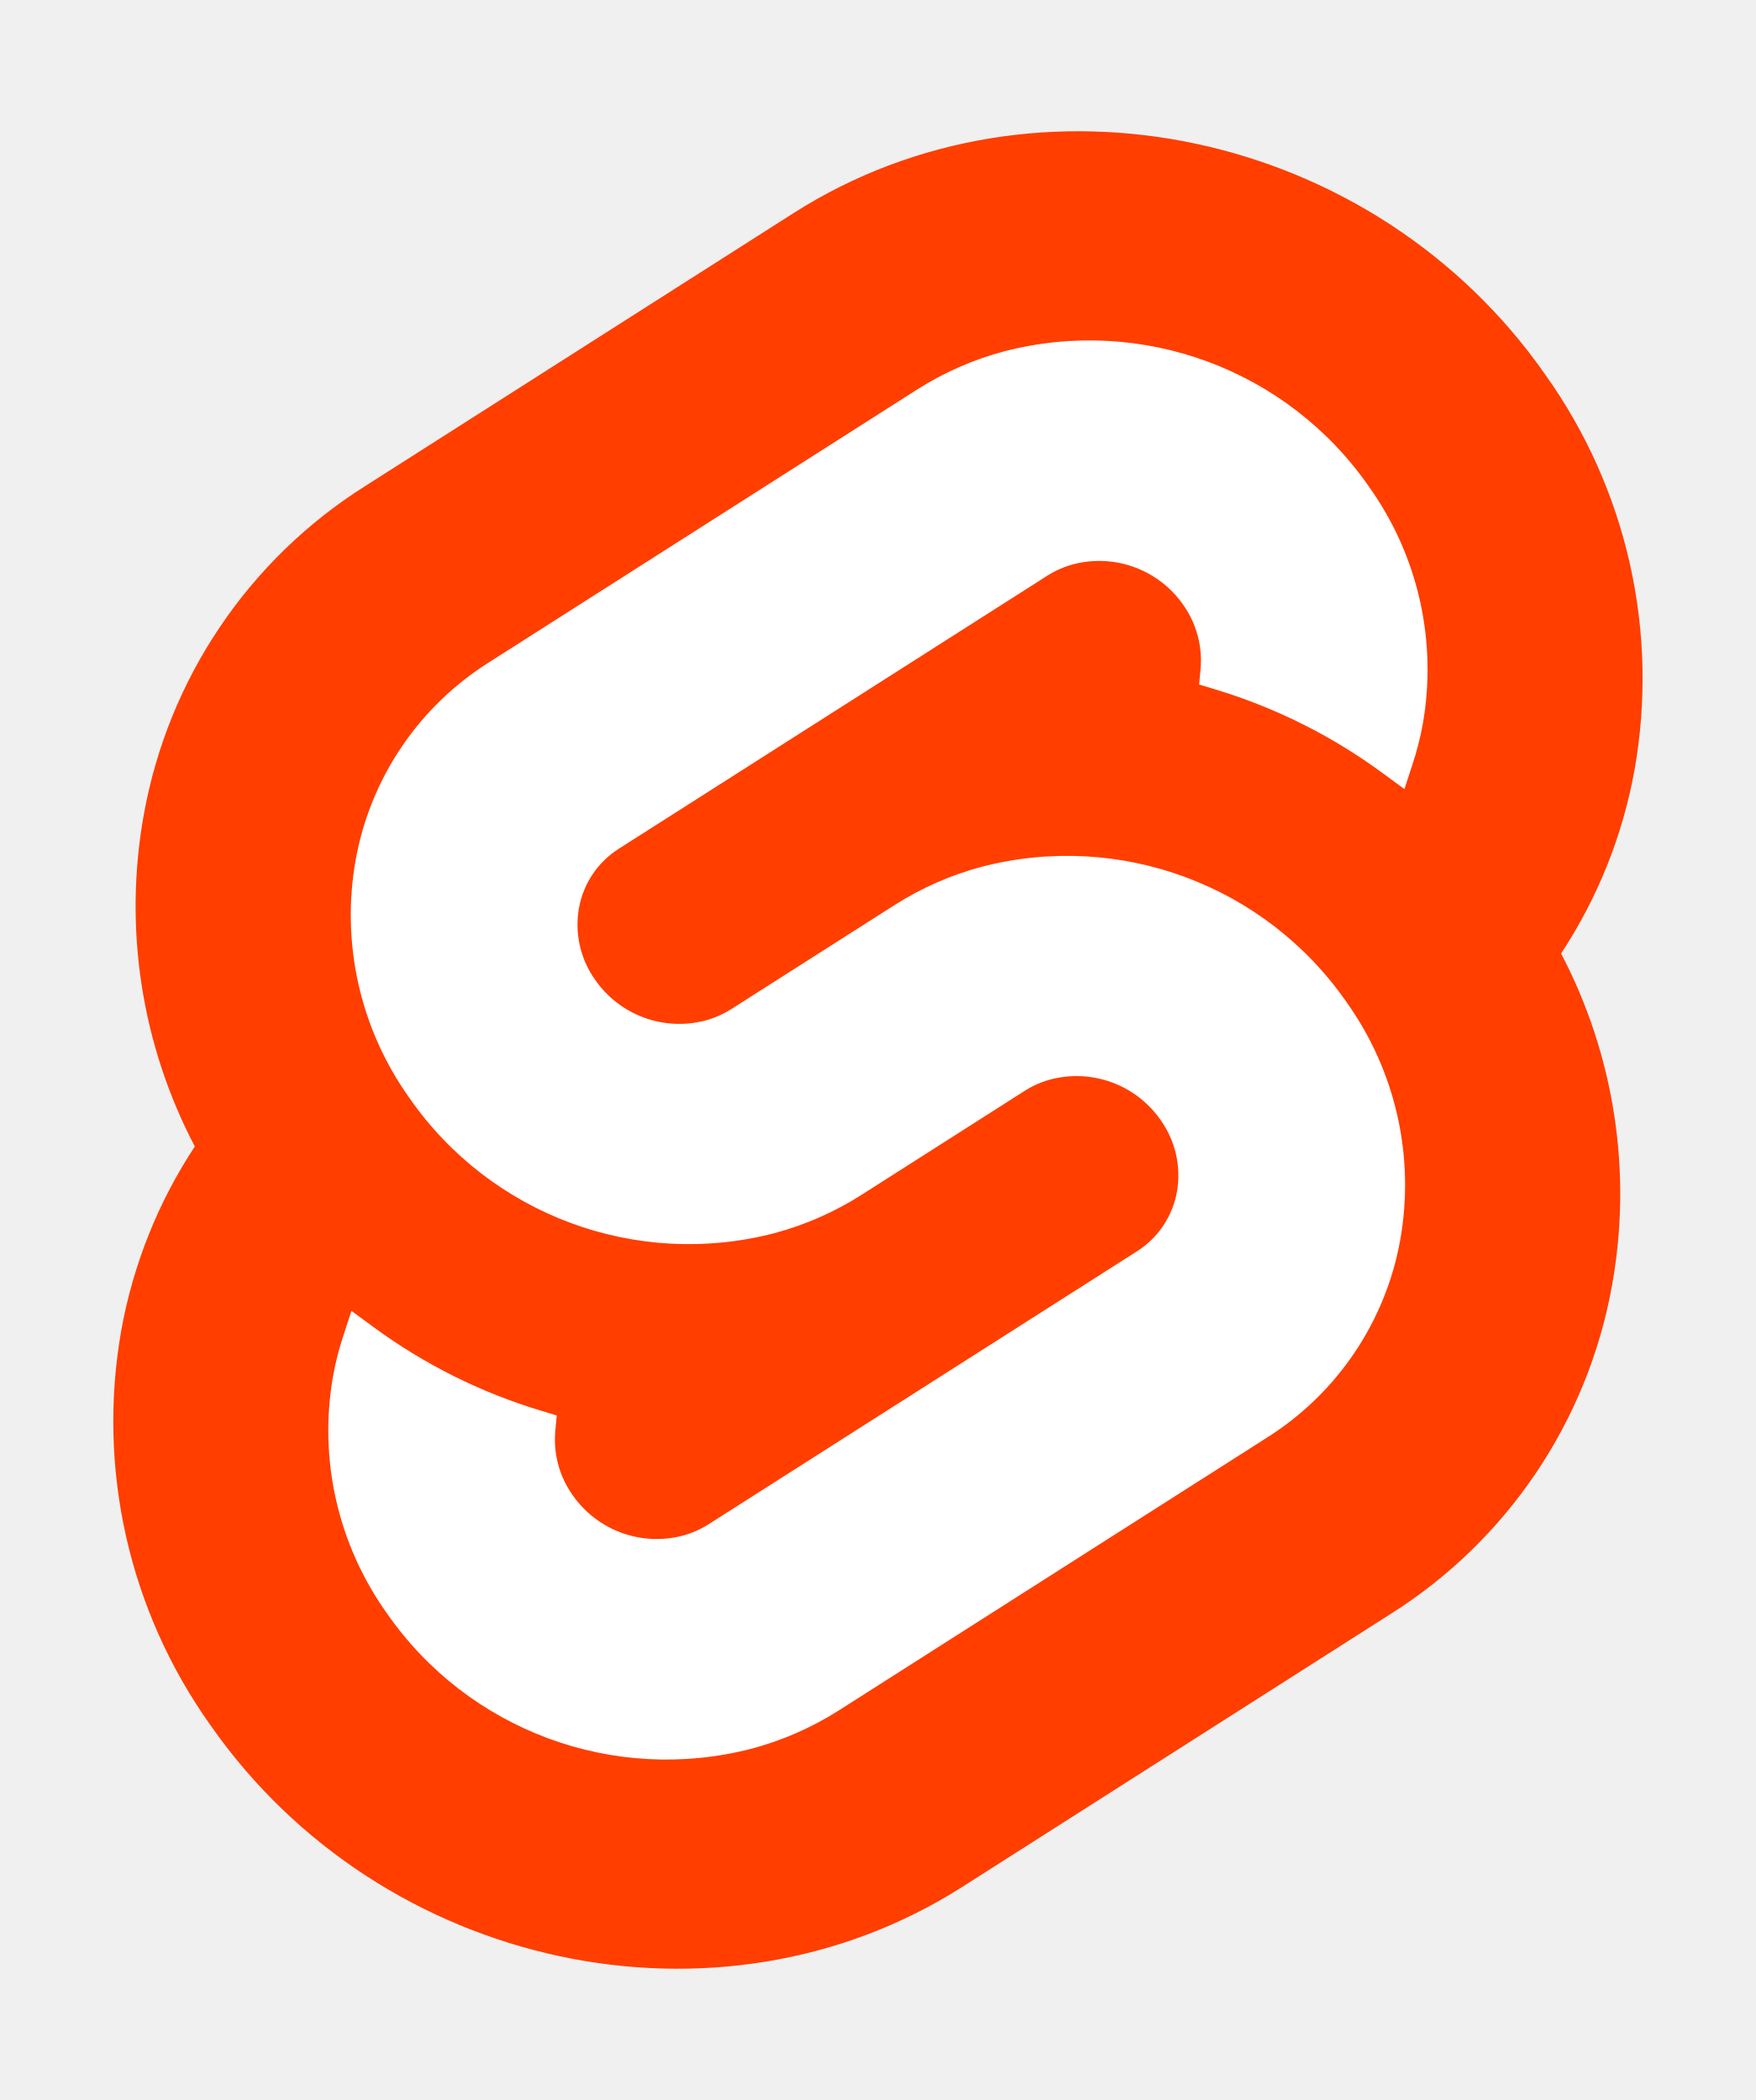
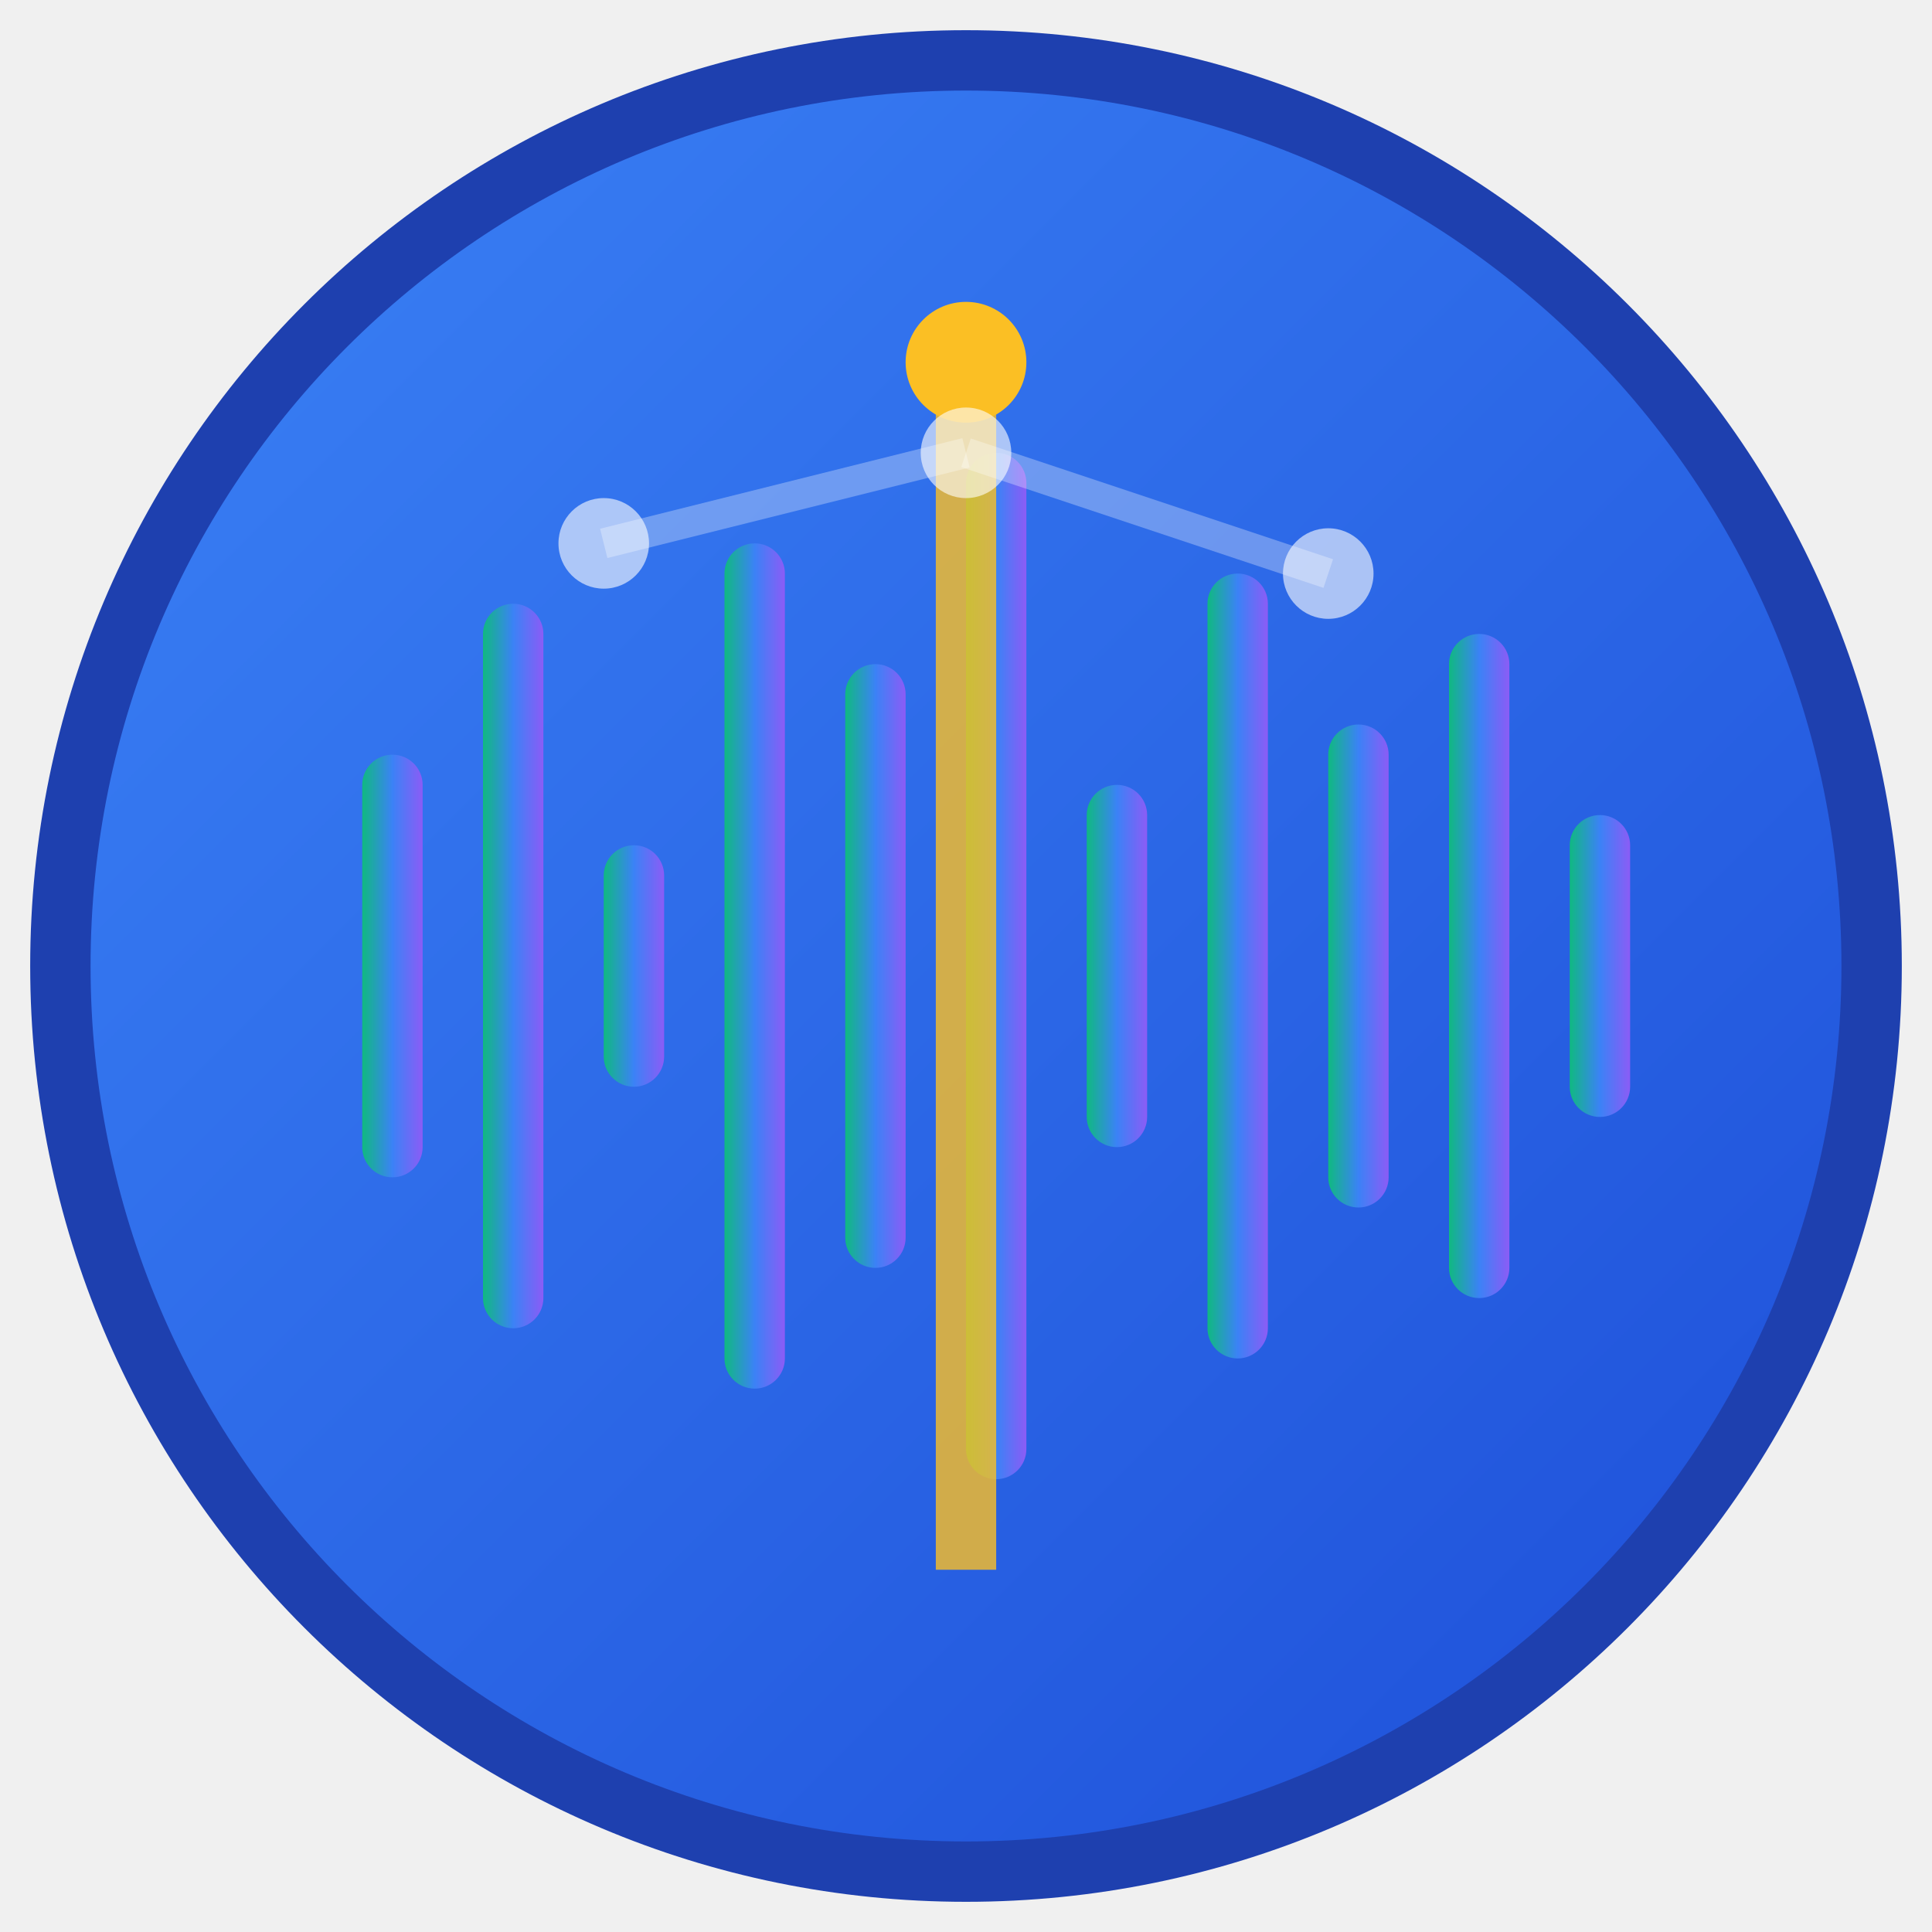
- <svg xmlns="http://www.w3.org/2000/svg" width="107" height="128" viewBox="0 0 107 128">
-   <path d="M94.157 22.819c-10.4-14.885-30.94-19.297-45.792-9.835L22.282 29.608A29.92 29.92 0 0 0 8.764 49.65a31.5 31.5 0 0 0 3.108 20.231 30 30 0 0 0-4.477 11.183 31.9 31.9 0 0 0 5.448 24.116c10.402 14.887 30.942 19.297 45.791 9.835l26.083-16.624A29.92 29.92 0 0 0 98.235 78.35a31.53 31.53 0 0 0-3.105-20.232 30 30 0 0 0 4.474-11.182 31.88 31.88 0 0 0-5.447-24.116" style="fill:#ff3e00" />
-   <path d="M45.817 106.582a20.72 20.72 0 0 1-22.237-8.243 19.17 19.17 0 0 1-3.277-14.503 18 18 0 0 1 .624-2.435l.49-1.498 1.337.981a33.6 33.6 0 0 0 10.203 5.098l.97.294-.09.968a5.85 5.85 0 0 0 1.052 3.878 6.24 6.24 0 0 0 6.695 2.485 5.8 5.8 0 0 0 1.603-.704L69.27 76.28a5.43 5.43 0 0 0 2.45-3.631 5.8 5.8 0 0 0-.987-4.371 6.24 6.24 0 0 0-6.698-2.487 5.7 5.7 0 0 0-1.6.704l-9.953 6.345a19 19 0 0 1-5.296 2.326 20.72 20.72 0 0 1-22.237-8.243 19.17 19.17 0 0 1-3.277-14.502 17.99 17.99 0 0 1 8.13-12.052l26.081-16.623a19 19 0 0 1 5.3-2.329 20.72 20.72 0 0 1 22.237 8.243 19.17 19.17 0 0 1 3.277 14.503 18 18 0 0 1-.624 2.435l-.49 1.498-1.337-.98a33.6 33.6 0 0 0-10.203-5.1l-.97-.294.09-.968a5.86 5.86 0 0 0-1.052-3.878 6.24 6.24 0 0 0-6.696-2.485 5.8 5.8 0 0 0-1.602.704L37.73 51.72a5.42 5.42 0 0 0-2.449 3.63 5.79 5.79 0 0 0 .986 4.372 6.24 6.24 0 0 0 6.698 2.486 5.8 5.8 0 0 0 1.602-.704l9.952-6.342a19 19 0 0 1 5.295-2.328 20.72 20.72 0 0 1 22.237 8.242 19.17 19.17 0 0 1 3.277 14.503 18 18 0 0 1-8.13 12.053l-26.081 16.622a19 19 0 0 1-5.3 2.328" style="fill:#fff" />
+ <svg xmlns="http://www.w3.org/2000/svg" width="64" height="64" viewBox="0 0 64 64">
+   <defs>
+     <linearGradient id="hubGradient" x1="0%" y1="0%" x2="100%" y2="100%">
+       <stop offset="0%" style="stop-color:#3b82f6;stop-opacity:1" />
+       <stop offset="100%" style="stop-color:#1d4ed8;stop-opacity:1" />
+     </linearGradient>
+     <linearGradient id="waveGradient" x1="0%" y1="0%" x2="100%" y2="0%">
+       <stop offset="0%" style="stop-color:#10b981;stop-opacity:1" />
+       <stop offset="50%" style="stop-color:#3b82f6;stop-opacity:1" />
+       <stop offset="100%" style="stop-color:#8b5cf6;stop-opacity:1" />
+     </linearGradient>
+   </defs>
+   <circle cx="32" cy="32" r="30" fill="url(#hubGradient)" stroke="#1e40af" stroke-width="2" />
+   <g fill="url(#waveGradient)">
+     <rect x="12" y="25" width="2" height="14" rx="1" />
+     <rect x="16" y="20" width="2" height="24" rx="1" />
+     <rect x="20" y="28" width="2" height="8" rx="1" />
+     <rect x="24" y="18" width="2" height="28" rx="1" />
+     <rect x="28" y="22" width="2" height="20" rx="1" />
+     <rect x="32" y="15" width="2" height="34" rx="1" />
+     <rect x="36" y="26" width="2" height="12" rx="1" />
+     <rect x="40" y="19" width="2" height="26" rx="1" />
+     <rect x="44" y="24" width="2" height="16" rx="1" />
+     <rect x="48" y="21" width="2" height="22" rx="1" />
+     <rect x="52" y="27" width="2" height="10" rx="1" />
+   </g>
+   <line x1="32" y1="12" x2="32" y2="52" stroke="#fbbf24" stroke-width="2" opacity="0.8" />
+   <circle cx="32" cy="12" r="2" fill="#fbbf24" />
+   <circle cx="20" cy="18" r="1.5" fill="#ffffff" opacity="0.6" />
+   <circle cx="32" cy="15" r="1.5" fill="#ffffff" opacity="0.6" />
+   <circle cx="44" cy="19" r="1.5" fill="#ffffff" opacity="0.6" />
+   <line x1="20" y1="18" x2="32" y2="15" stroke="#ffffff" stroke-width="1" opacity="0.3" />
+   <line x1="32" y1="15" x2="44" y2="19" stroke="#ffffff" stroke-width="1" opacity="0.3" />
</svg>
